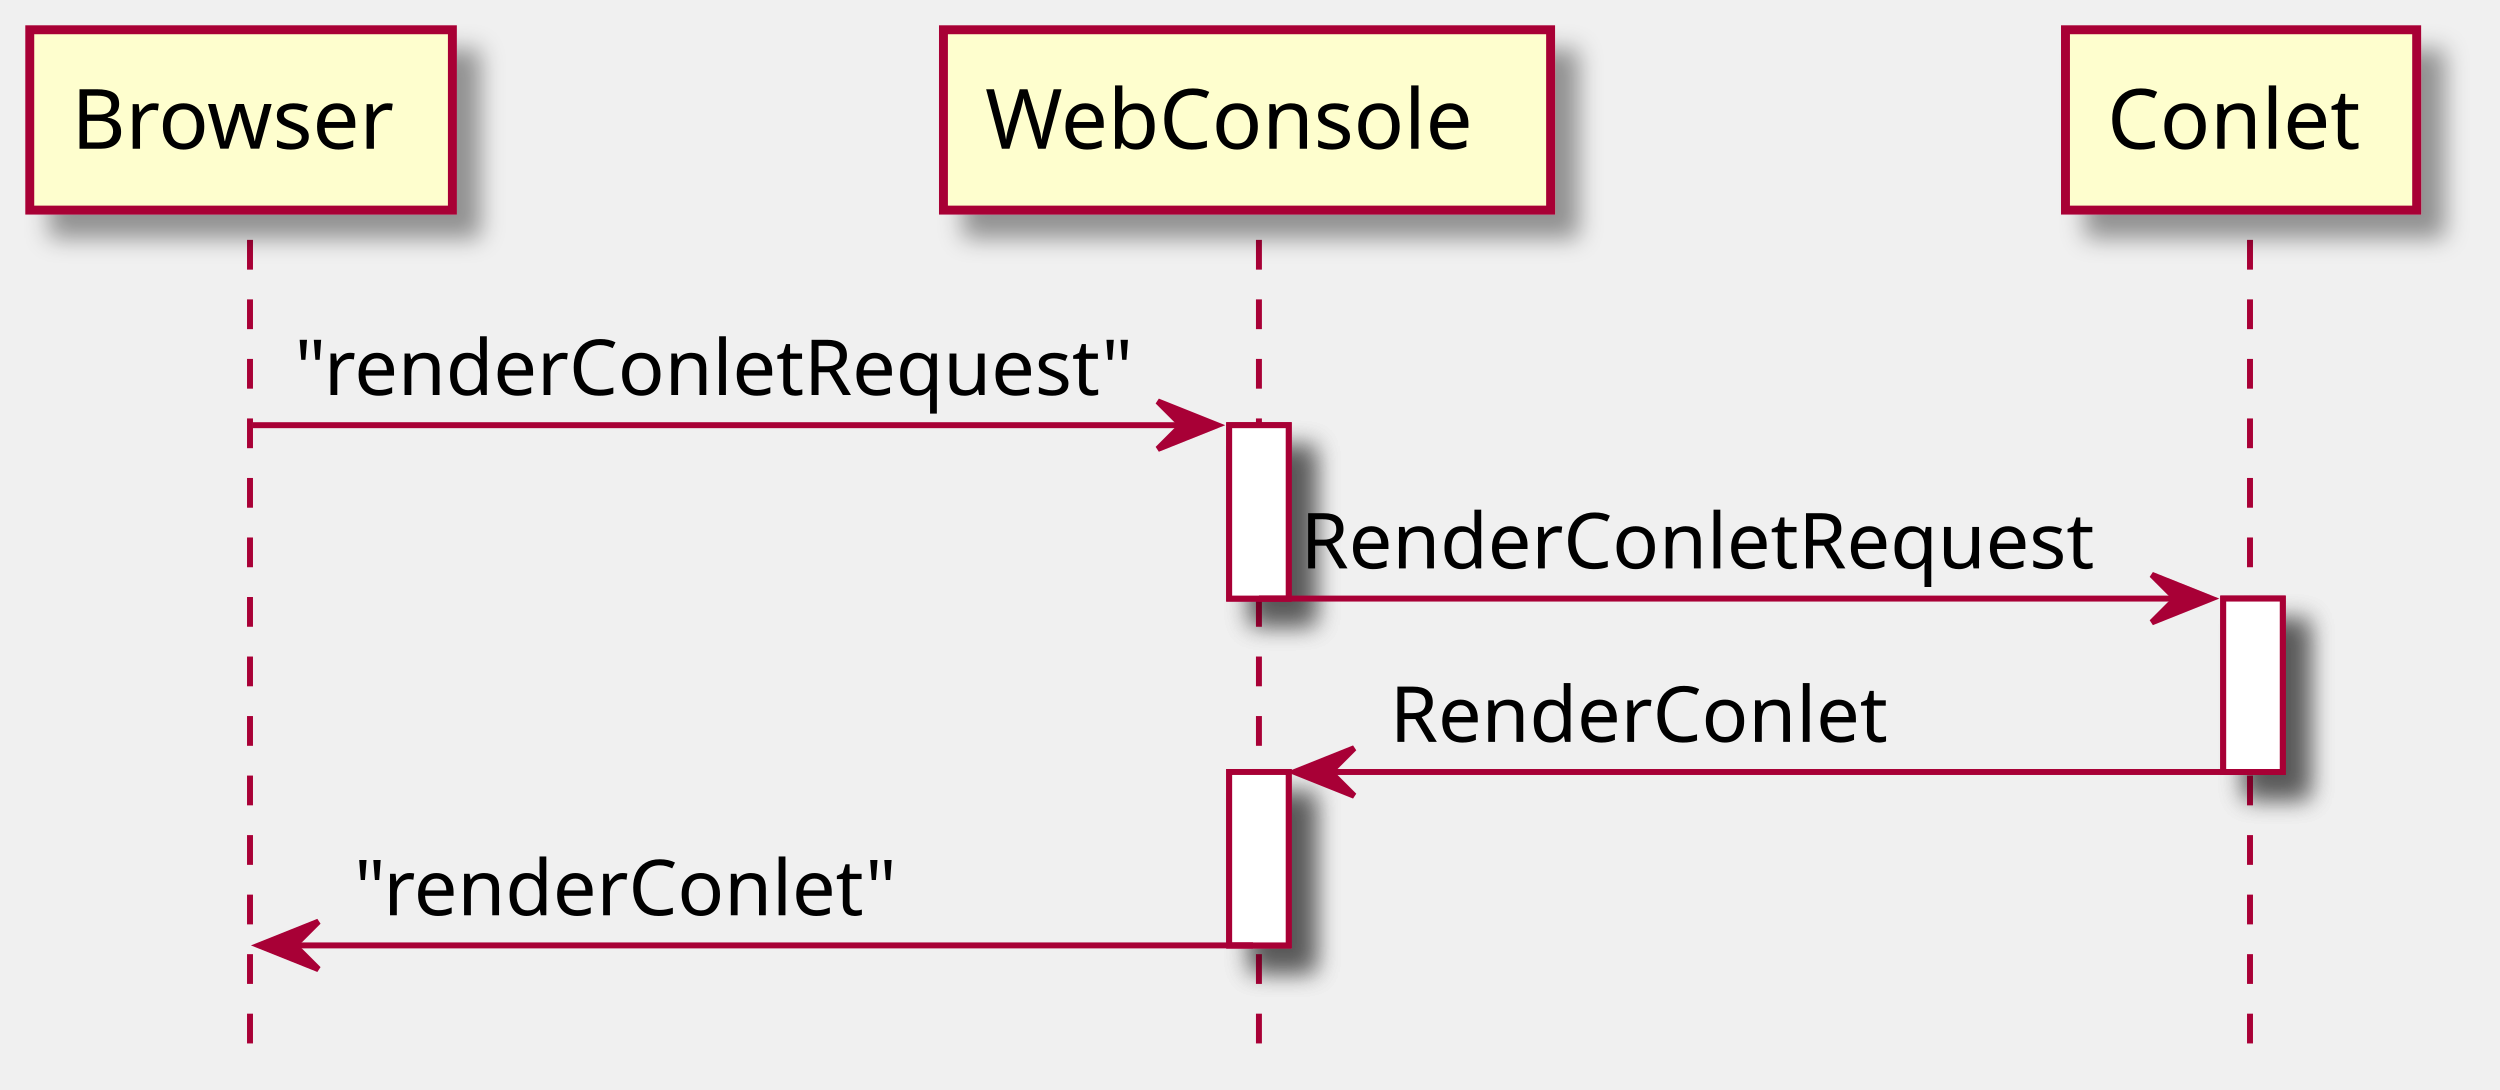
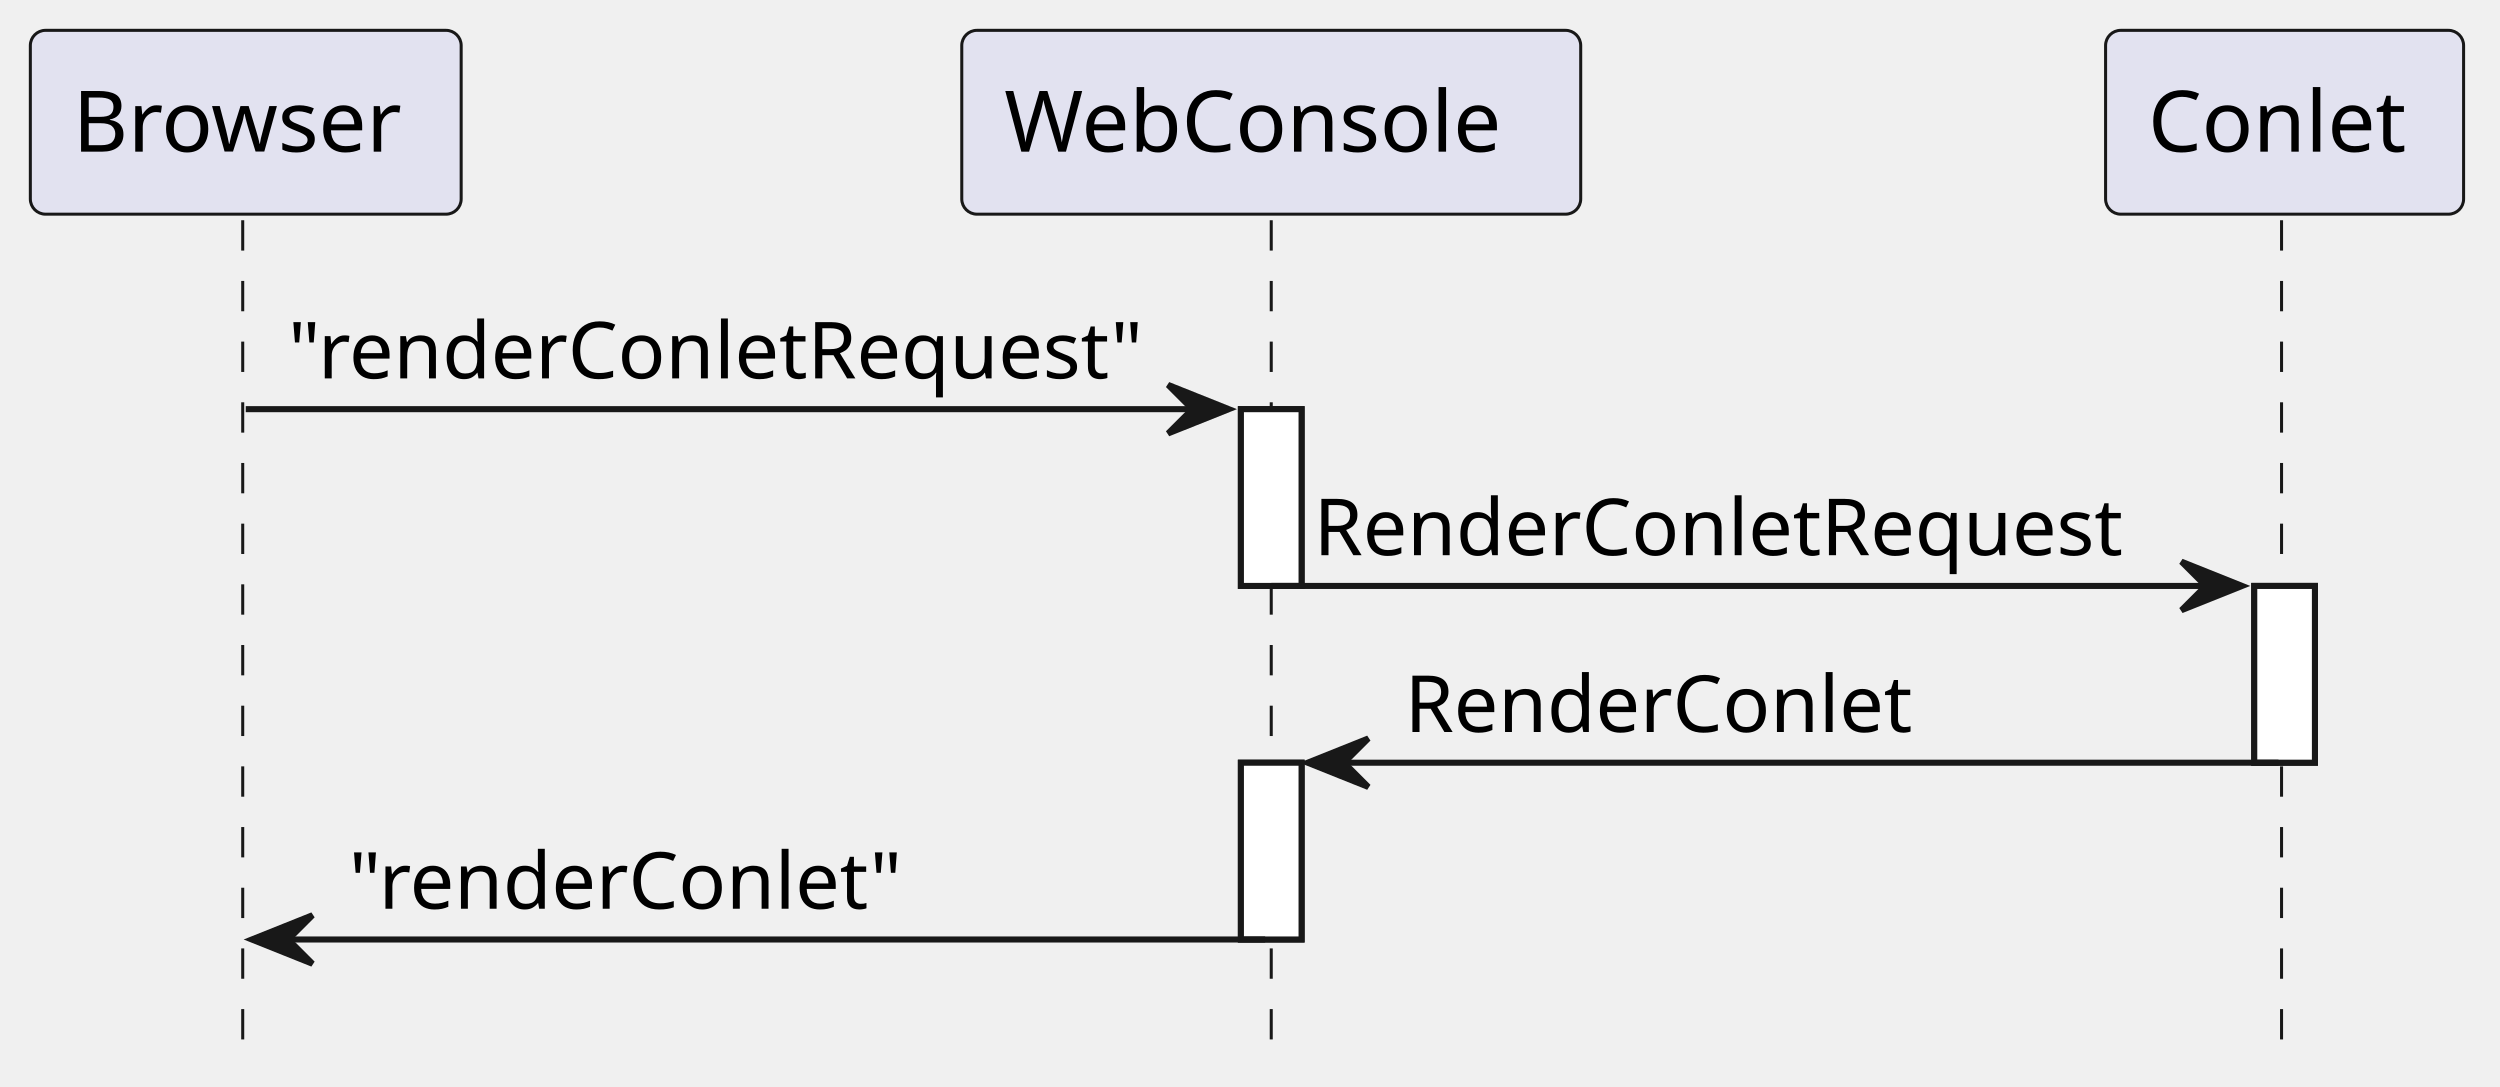
- <svg xmlns="http://www.w3.org/2000/svg" contentScriptType="application/ecmascript" contentStyleType="text/css" height="183px" preserveAspectRatio="none" style="width:420px;height:183px;background:#FFFFFF;" version="1.1" viewBox="0 0 420 183" width="420px" zoomAndPan="magnify">
-   <defs>
-     <filter height="300%" id="fashphg0brxpi" width="300%" x="-1" y="-1">
-       <feGaussianBlur result="blurOut" stdDeviation="2.0" />
-       <feColorMatrix in="blurOut" result="blurOut2" type="matrix" values="0 0 0 0 0 0 0 0 0 0 0 0 0 0 0 0 0 0 .4 0" />
-       <feOffset dx="4.0" dy="4.0" in="blurOut2" result="blurOut3" />
-       <feBlend in="SourceGraphic" in2="blurOut3" mode="normal" />
-     </filter>
-   </defs>
+ <svg xmlns="http://www.w3.org/2000/svg" contentStyleType="text/css" height="179px" preserveAspectRatio="none" style="width:412px;height:179px;background:#FFFFFF;" version="1.1" viewBox="0 0 412 179" width="412px" zoomAndPan="magnify">
+   <defs />
  <g>
-     <rect fill="#FFFFFF" filter="url(#fashphg0brxpi)" height="29.133" style="stroke:#A80036;stroke-width:1.0;" width="10" x="206.5" y="71.43" />
-     <rect fill="#FFFFFF" filter="url(#fashphg0brxpi)" height="29.133" style="stroke:#A80036;stroke-width:1.0;" width="10" x="206.5" y="129.695" />
-     <rect fill="#FFFFFF" filter="url(#fashphg0brxpi)" height="29.133" style="stroke:#A80036;stroke-width:1.0;" width="10" x="373.5" y="100.562" />
-     <line style="stroke:#A80036;stroke-width:1.0;stroke-dasharray:5.0,5.0;" x1="42" x2="42" y1="40.297" y2="176.828" />
-     <line style="stroke:#A80036;stroke-width:1.0;stroke-dasharray:5.0,5.0;" x1="211.5" x2="211.5" y1="40.297" y2="176.828" />
-     <line style="stroke:#A80036;stroke-width:1.0;stroke-dasharray:5.0,5.0;" x1="378" x2="378" y1="40.297" y2="176.828" />
-     <rect fill="#FEFECE" filter="url(#fashphg0brxpi)" height="30.297" style="stroke:#A80036;stroke-width:1.5;" width="71" x="5" y="5" />
+     <rect fill="#FFFFFF" height="29.133" style="stroke:#181818;stroke-width:1.0;" width="10" x="204.5" y="67.43" />
+     <rect fill="#FFFFFF" height="29.133" style="stroke:#181818;stroke-width:1.0;" width="10" x="204.5" y="125.695" />
+     <rect fill="#FFFFFF" height="29.133" style="stroke:#181818;stroke-width:1.0;" width="10" x="371.5" y="96.562" />
+     <line style="stroke:#181818;stroke-width:0.5;stroke-dasharray:5.0,5.0;" x1="40" x2="40" y1="36.297" y2="172.828" />
+     <line style="stroke:#181818;stroke-width:0.5;stroke-dasharray:5.0,5.0;" x1="209.5" x2="209.5" y1="36.297" y2="172.828" />
+     <line style="stroke:#181818;stroke-width:0.5;stroke-dasharray:5.0,5.0;" x1="376" x2="376" y1="36.297" y2="172.828" />
+     <rect fill="#E2E2F0" height="30.297" rx="2.5" ry="2.5" style="stroke:#181818;stroke-width:0.5;" width="71" x="5" y="5" />
    <text fill="#000000" font-family="sans-serif" font-size="14" lengthAdjust="spacing" textLength="57" x="12" y="24.995">Browser</text>
-     <rect fill="#FEFECE" filter="url(#fashphg0brxpi)" height="30.297" style="stroke:#A80036;stroke-width:1.5;" width="102" x="158.5" y="5" />
+     <rect fill="#E2E2F0" height="30.297" rx="2.5" ry="2.5" style="stroke:#181818;stroke-width:0.5;" width="102" x="158.5" y="5" />
    <text fill="#000000" font-family="sans-serif" font-size="14" lengthAdjust="spacing" textLength="88" x="165.5" y="24.995">WebConsole</text>
-     <rect fill="#FEFECE" filter="url(#fashphg0brxpi)" height="30.297" style="stroke:#A80036;stroke-width:1.5;" width="59" x="347" y="5" />
+     <rect fill="#E2E2F0" height="30.297" rx="2.5" ry="2.5" style="stroke:#181818;stroke-width:0.5;" width="59" x="347" y="5" />
    <text fill="#000000" font-family="sans-serif" font-size="14" lengthAdjust="spacing" textLength="45" x="354" y="24.995">Conlet</text>
-     <rect fill="#FFFFFF" filter="url(#fashphg0brxpi)" height="29.133" style="stroke:#A80036;stroke-width:1.0;" width="10" x="206.5" y="71.43" />
-     <rect fill="#FFFFFF" filter="url(#fashphg0brxpi)" height="29.133" style="stroke:#A80036;stroke-width:1.0;" width="10" x="206.5" y="129.695" />
-     <rect fill="#FFFFFF" filter="url(#fashphg0brxpi)" height="29.133" style="stroke:#A80036;stroke-width:1.0;" width="10" x="373.5" y="100.562" />
-     <polygon fill="#A80036" points="194.5,67.43,204.5,71.43,194.5,75.43,198.5,71.43" style="stroke:#A80036;stroke-width:1.0;" />
-     <line style="stroke:#A80036;stroke-width:1.0;" x1="42.5" x2="200.5" y1="71.43" y2="71.43" />
-     <text fill="#000000" font-family="sans-serif" font-size="13" lengthAdjust="spacing" textLength="145" x="49.5" y="66.364">"renderConletRequest"</text>
-     <polygon fill="#A80036" points="361.5,96.562,371.5,100.562,361.5,104.562,365.5,100.562" style="stroke:#A80036;stroke-width:1.0;" />
-     <line style="stroke:#A80036;stroke-width:1.0;" x1="211.5" x2="367.5" y1="100.562" y2="100.562" />
-     <text fill="#000000" font-family="sans-serif" font-size="13" lengthAdjust="spacing" textLength="138" x="218.5" y="95.497">RenderConletRequest</text>
-     <polygon fill="#A80036" points="227.5,125.695,217.5,129.695,227.5,133.695,223.5,129.695" style="stroke:#A80036;stroke-width:1.0;" />
-     <line style="stroke:#A80036;stroke-width:1.0;" x1="221.5" x2="377.5" y1="129.695" y2="129.695" />
-     <text fill="#000000" font-family="sans-serif" font-size="13" lengthAdjust="spacing" textLength="86" x="233.5" y="124.629">RenderConlet</text>
-     <polygon fill="#A80036" points="53.5,154.828,43.5,158.828,53.5,162.828,49.5,158.828" style="stroke:#A80036;stroke-width:1.0;" />
-     <line style="stroke:#A80036;stroke-width:1.0;" x1="47.5" x2="210.5" y1="158.828" y2="158.828" />
-     <text fill="#000000" font-family="sans-serif" font-size="13" lengthAdjust="spacing" textLength="93" x="59.5" y="153.762">"renderConlet"</text>
+     <rect fill="#FFFFFF" height="29.133" style="stroke:#181818;stroke-width:1.0;" width="10" x="204.5" y="67.43" />
+     <rect fill="#FFFFFF" height="29.133" style="stroke:#181818;stroke-width:1.0;" width="10" x="204.5" y="125.695" />
+     <rect fill="#FFFFFF" height="29.133" style="stroke:#181818;stroke-width:1.0;" width="10" x="371.5" y="96.562" />
+     <polygon fill="#181818" points="192.5,63.43,202.5,67.43,192.5,71.43,196.5,67.43" style="stroke:#181818;stroke-width:1.0;" />
+     <line style="stroke:#181818;stroke-width:1.0;" x1="40.5" x2="198.5" y1="67.43" y2="67.43" />
+     <text fill="#000000" font-family="sans-serif" font-size="13" lengthAdjust="spacing" textLength="145" x="47.5" y="62.364">"renderConletRequest"</text>
+     <polygon fill="#181818" points="359.5,92.562,369.5,96.562,359.5,100.562,363.5,96.562" style="stroke:#181818;stroke-width:1.0;" />
+     <line style="stroke:#181818;stroke-width:1.0;" x1="209.5" x2="365.5" y1="96.562" y2="96.562" />
+     <text fill="#000000" font-family="sans-serif" font-size="13" lengthAdjust="spacing" textLength="138" x="216.5" y="91.497">RenderConletRequest</text>
+     <polygon fill="#181818" points="225.5,121.695,215.5,125.695,225.5,129.695,221.5,125.695" style="stroke:#181818;stroke-width:1.0;" />
+     <line style="stroke:#181818;stroke-width:1.0;" x1="219.5" x2="375.5" y1="125.695" y2="125.695" />
+     <text fill="#000000" font-family="sans-serif" font-size="13" lengthAdjust="spacing" textLength="86" x="231.5" y="120.629">RenderConlet</text>
+     <polygon fill="#181818" points="51.5,150.828,41.5,154.828,51.5,158.828,47.5,154.828" style="stroke:#181818;stroke-width:1.0;" />
+     <line style="stroke:#181818;stroke-width:1.0;" x1="45.5" x2="208.5" y1="154.828" y2="154.828" />
+     <text fill="#000000" font-family="sans-serif" font-size="13" lengthAdjust="spacing" textLength="93" x="57.5" y="149.762">"renderConlet"</text>
  </g>
</svg>
